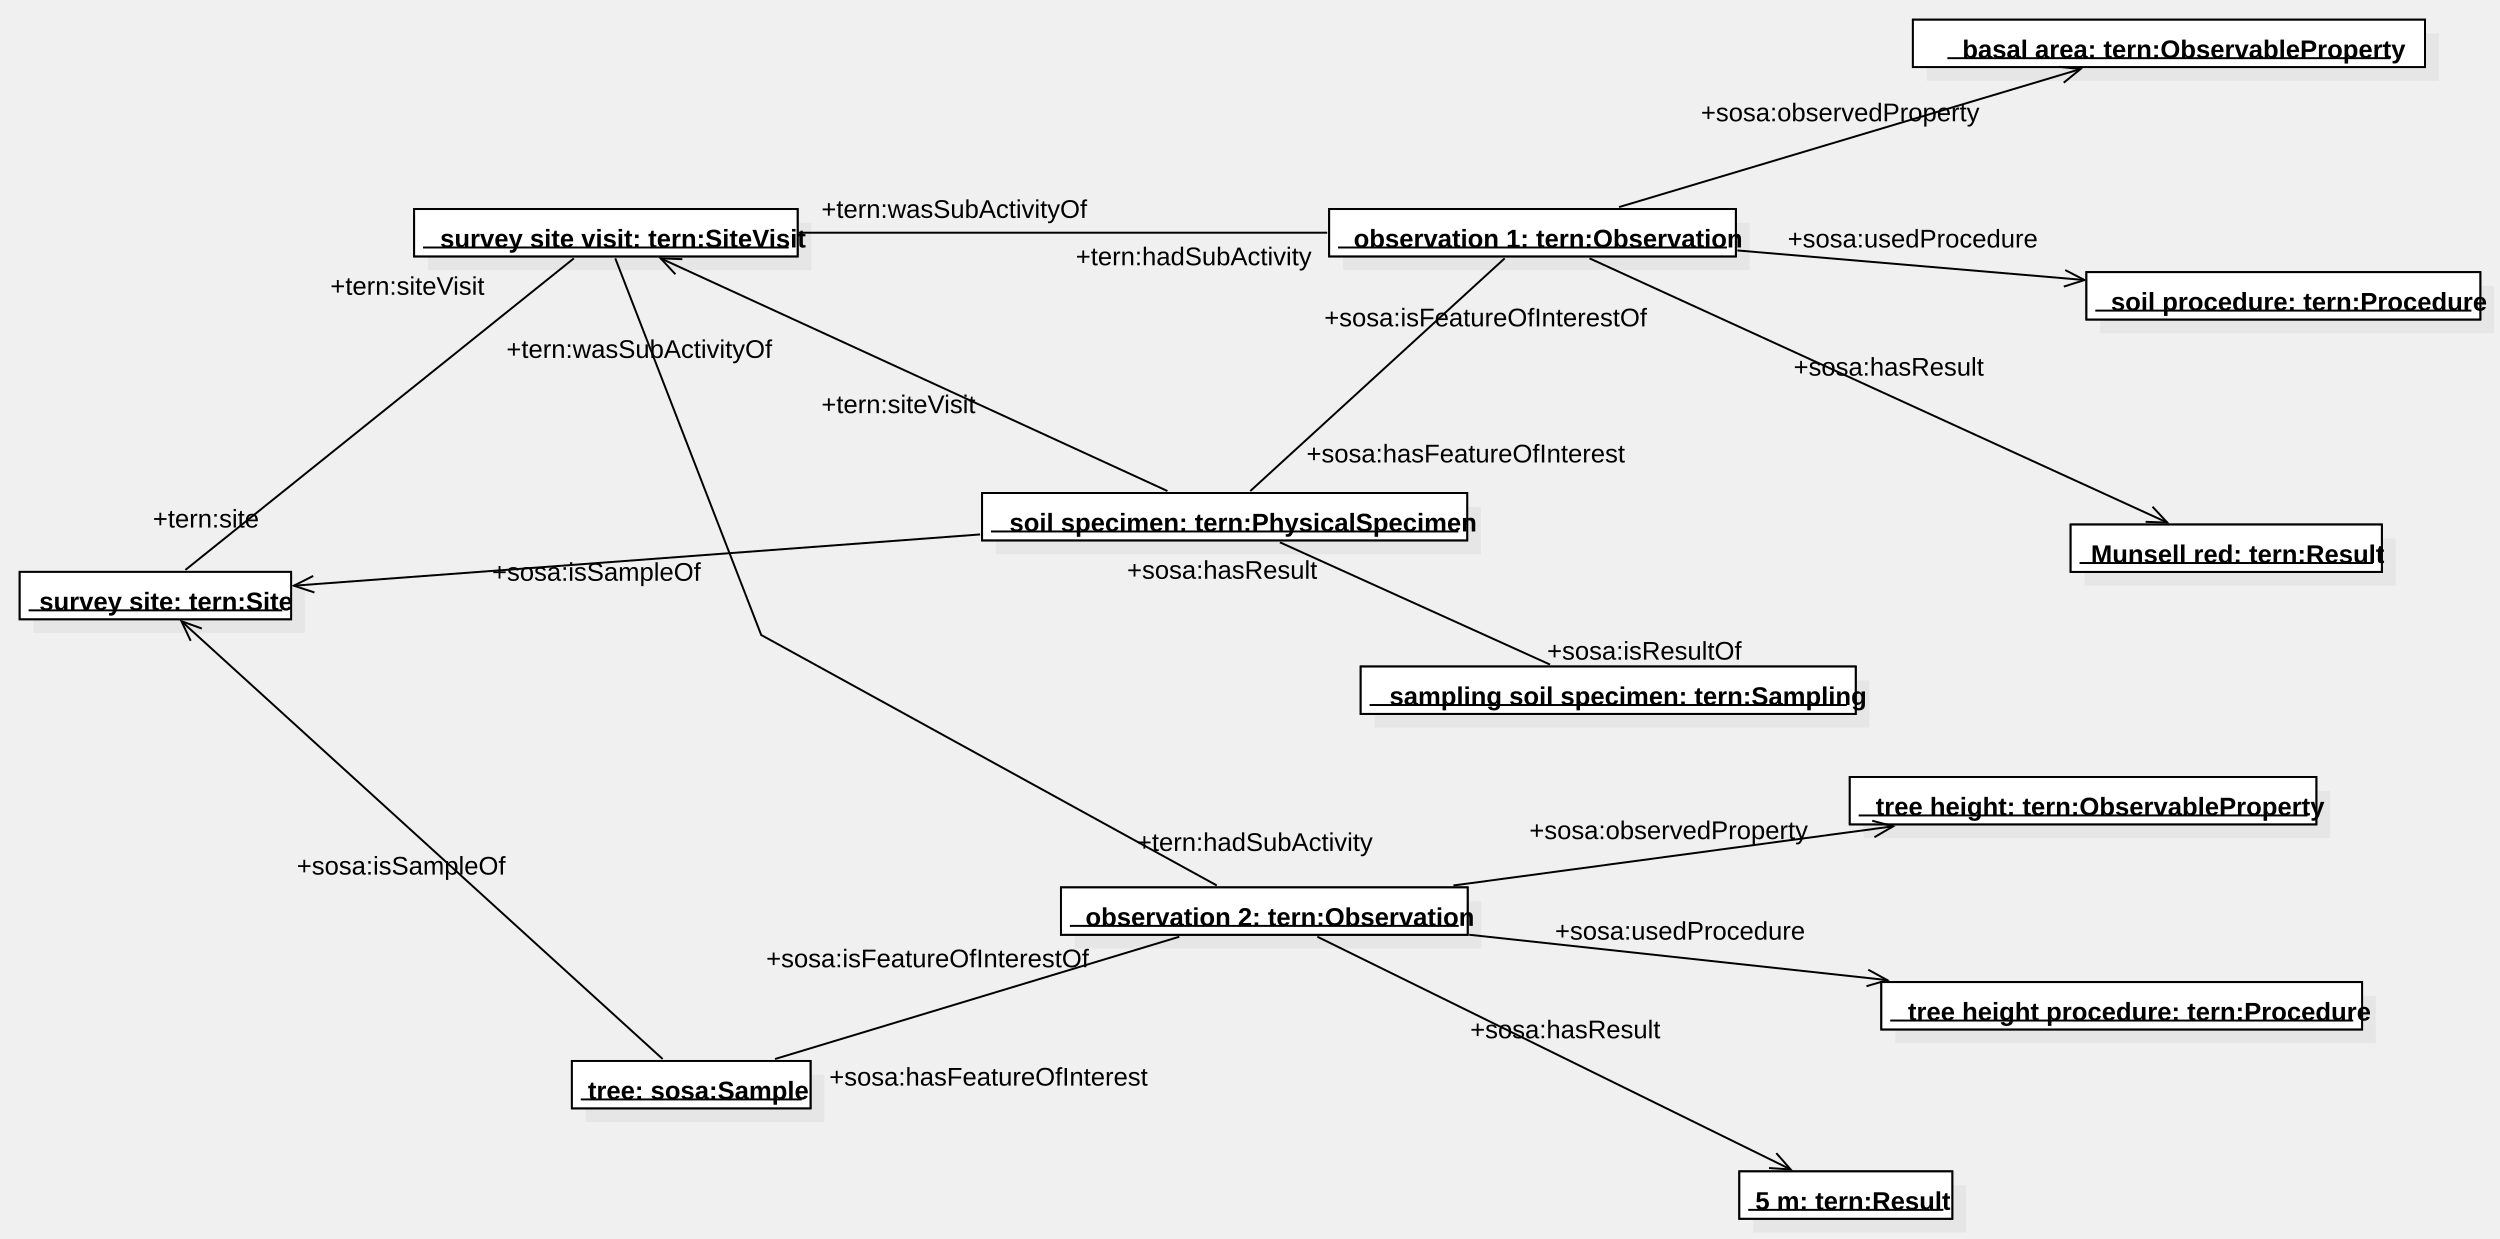
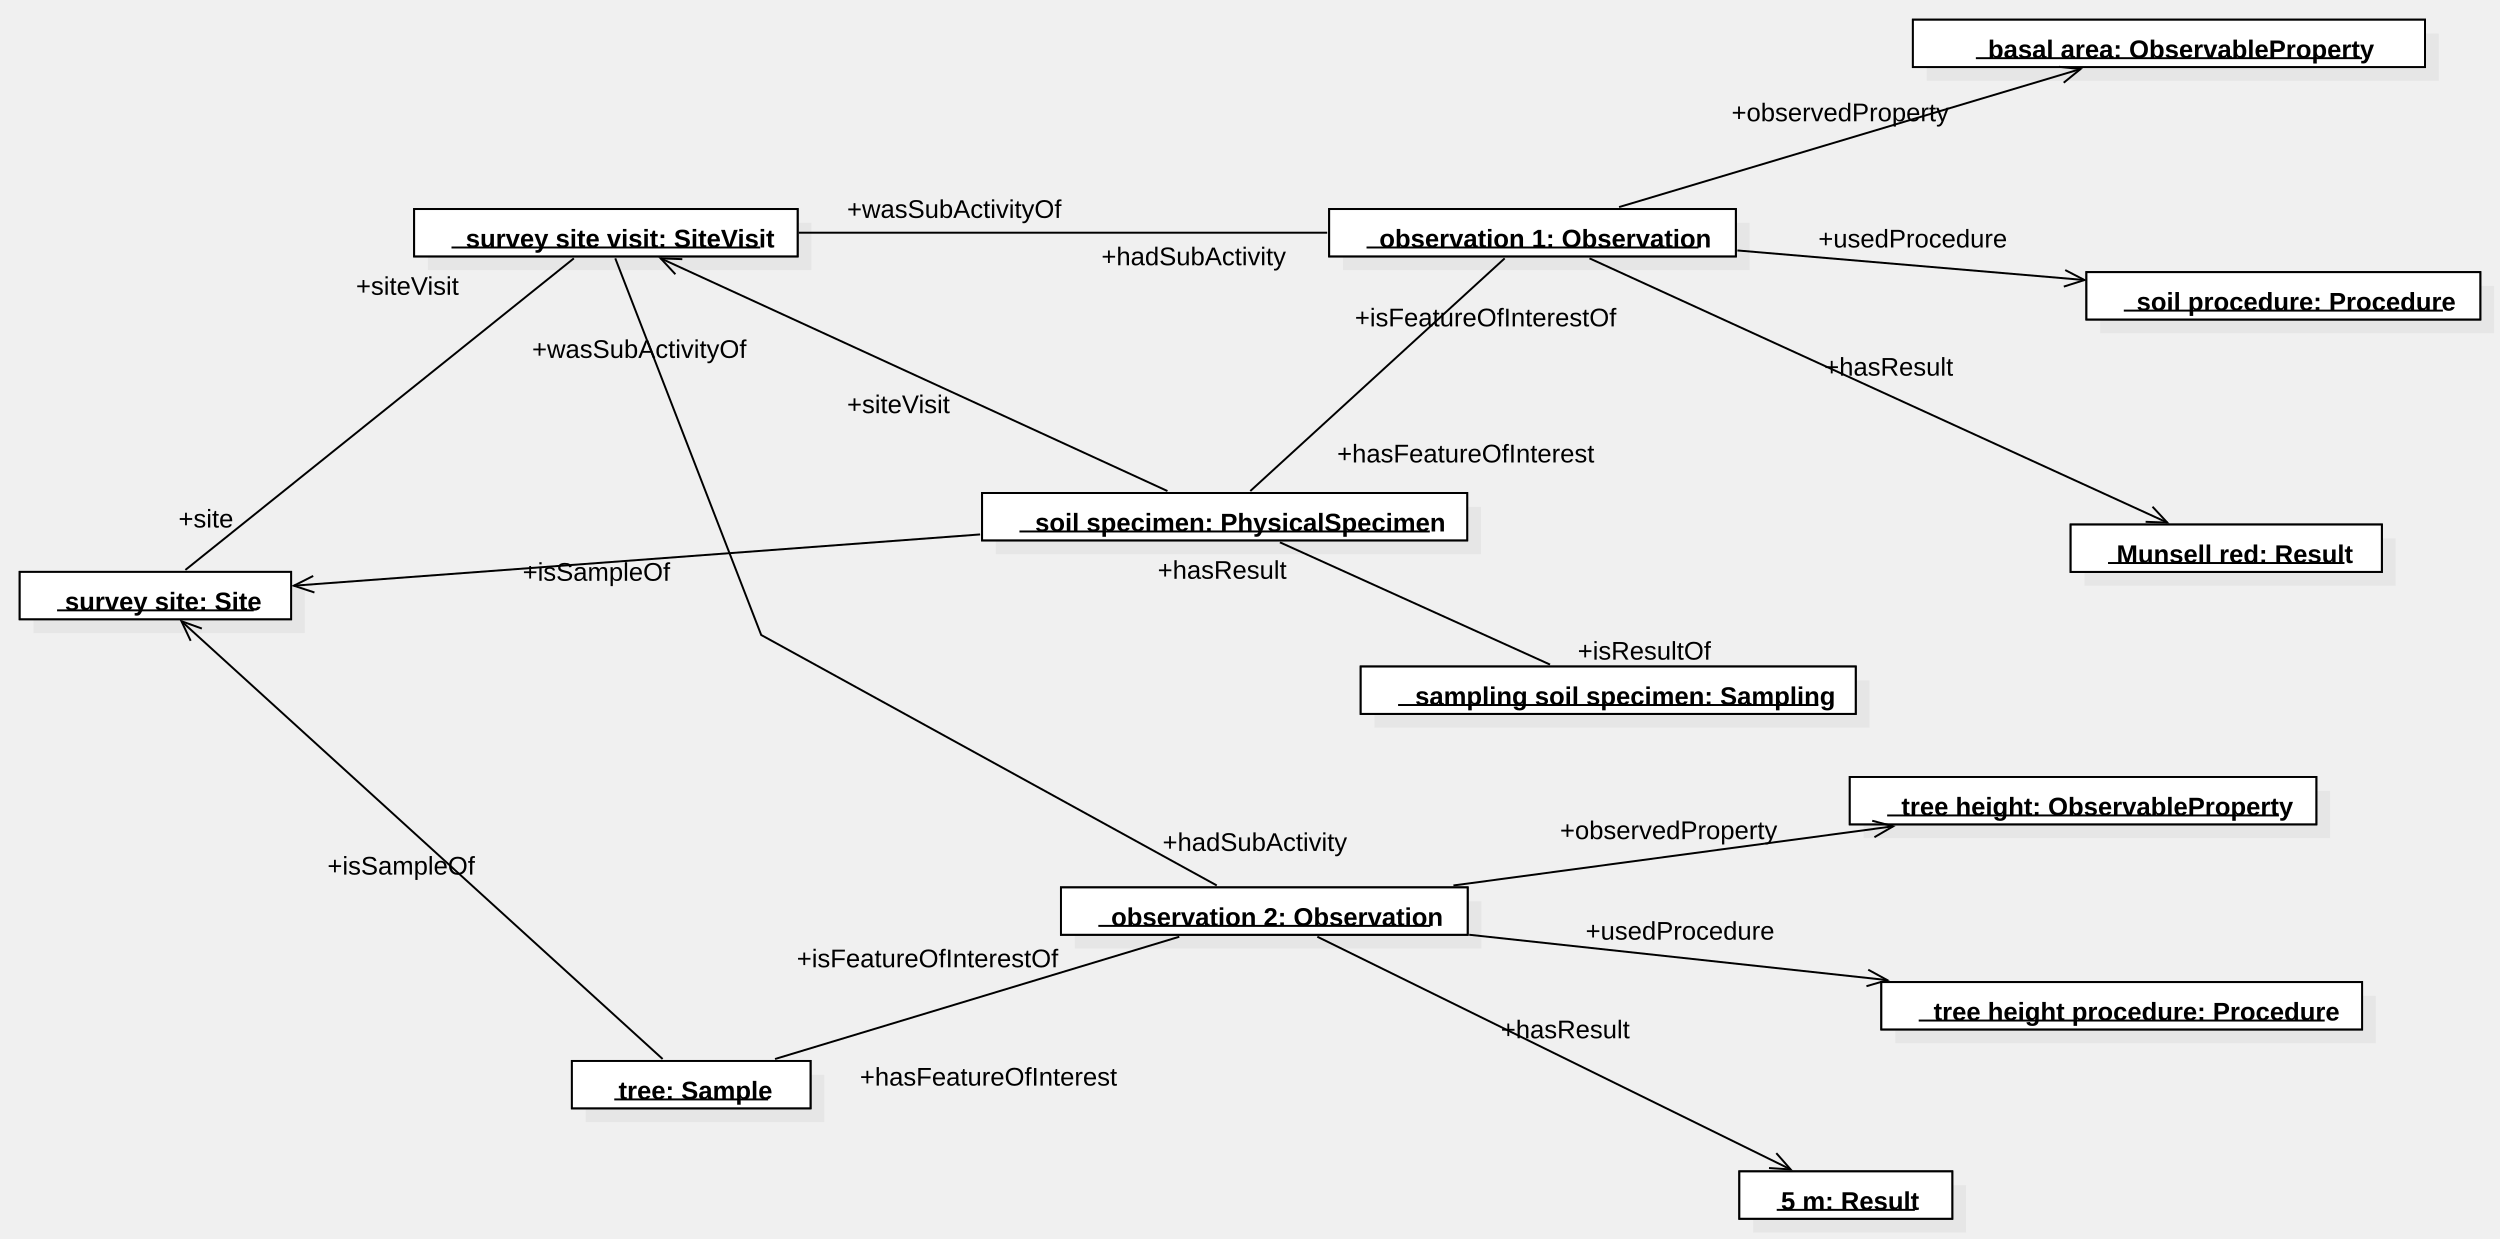
<svg xmlns="http://www.w3.org/2000/svg" height="628" version="1.1" width="1267.709">
  <defs />
  <g>
    <g transform="translate(-174,-70) scale(1,1)">
      <rect fill="#C0C0C0" height="24" opacity="0.2" stroke="none" width="137.604" x="191" y="367" />
    </g>
    <g transform="translate(-174,-70) scale(1,1)">
      <rect fill="#ffffff" height="24" stroke="none" width="137.604" x="184" y="360" />
    </g>
    <g transform="translate(-174,-70) scale(1,1)">
      <path d="M 184 360 L 321.604 360 L 321.604 384 L 184 384 L 184 360 Z Z" fill="none" stroke="#000000" stroke-miterlimit="10" />
    </g>
    <g transform="translate(-174,-70) scale(1,1)">
      <rect fill="#ffffff" height="24" stroke="none" width="137.604" x="184" y="360" />
    </g>
    <g transform="translate(-174,-70) scale(1,1)">
      <path d="M 184 360 L 321.604 360 L 321.604 384 L 184 384 L 184 360 Z Z" fill="none" stroke="#000000" stroke-miterlimit="10" />
    </g>
    <g transform="translate(-174,-70) scale(1,1)">
      <g>
        <path fill="none" stroke="none" />
-         <text fill="#000000" font-family="Arial" font-size="13px" font-style="normal" font-weight="bold" stroke="none" text-decoration="none" x="193.918" y="379.5">survey site: tern:Site</text>
-         <path d="M 317.104 379.5 L 188.5 379.5" fill="none" stroke="#000000" stroke-miterlimit="10" />
+         <text fill="#000000" font-family="Arial" font-size="13px" font-style="normal" font-weight="bold" stroke="none" text-decoration="none" x="206.924" y="379.5">survey site: Site</text>
+         <path d="M 302.659 379.5 L 202.944 379.5" fill="none" stroke="#000000" stroke-miterlimit="10" />
      </g>
    </g>
    <g transform="translate(-174,-70) scale(1,1)">
      <rect fill="#C0C0C0" height="24" opacity="0.2" stroke="none" width="245.977" x="679" y="327" />
    </g>
    <g transform="translate(-174,-70) scale(1,1)">
      <rect fill="#ffffff" height="24" stroke="none" width="245.977" x="672" y="320" />
    </g>
    <g transform="translate(-174,-70) scale(1,1)">
      <path d="M 672 320 L 917.977 320 L 917.977 344 L 672 344 L 672 320 Z Z" fill="none" stroke="#000000" stroke-miterlimit="10" />
    </g>
    <g transform="translate(-174,-70) scale(1,1)">
      <rect fill="#ffffff" height="24" stroke="none" width="245.977" x="672" y="320" />
    </g>
    <g transform="translate(-174,-70) scale(1,1)">
      <path d="M 672 320 L 917.977 320 L 917.977 344 L 672 344 L 672 320 Z Z" fill="none" stroke="#000000" stroke-miterlimit="10" />
    </g>
    <g transform="translate(-174,-70) scale(1,1)">
      <g>
        <path fill="none" stroke="none" />
-         <text fill="#000000" font-family="Arial" font-size="13px" font-style="normal" font-weight="bold" stroke="none" text-decoration="none" x="685.885" y="339.5">soil specimen: tern:PhysicalSpecimen</text>
-         <path d="M 913.477 339.5 L 676.5 339.5" fill="none" stroke="#000000" stroke-miterlimit="10" />
+         <text fill="#000000" font-family="Arial" font-size="13px" font-style="normal" font-weight="bold" stroke="none" text-decoration="none" x="698.891" y="339.5">soil specimen: PhysicalSpecimen</text>
+         <path d="M 899.033 339.5 L 690.944 339.5" fill="none" stroke="#000000" stroke-miterlimit="10" />
      </g>
    </g>
    <g transform="translate(-174,-70) scale(1,1)">
      <rect fill="#C0C0C0" height="24" opacity="0.2" stroke="none" width="120.992" x="471" y="615" />
    </g>
    <g transform="translate(-174,-70) scale(1,1)">
      <rect fill="#ffffff" height="24" stroke="none" width="120.992" x="464" y="608" />
    </g>
    <g transform="translate(-174,-70) scale(1,1)">
      <path d="M 464 608 L 584.992 608 L 584.992 632 L 464 632 L 464 608 Z Z" fill="none" stroke="#000000" stroke-miterlimit="10" />
    </g>
    <g transform="translate(-174,-70) scale(1,1)">
      <rect fill="#ffffff" height="24" stroke="none" width="120.992" x="464" y="608" />
    </g>
    <g transform="translate(-174,-70) scale(1,1)">
      <path d="M 464 608 L 584.992 608 L 584.992 632 L 464 632 L 464 608 Z Z" fill="none" stroke="#000000" stroke-miterlimit="10" />
    </g>
    <g transform="translate(-174,-70) scale(1,1)">
      <g>
        <path fill="none" stroke="none" />
-         <text fill="#000000" font-family="Arial" font-size="13px" font-style="normal" font-weight="bold" stroke="none" text-decoration="none" x="472.109" y="627.5">tree: sosa:Sample</text>
-         <path d="M 580.492 627.5 L 468.5 627.5" fill="none" stroke="#000000" stroke-miterlimit="10" />
+         <text fill="#000000" font-family="Arial" font-size="13px" font-style="normal" font-weight="bold" stroke="none" text-decoration="none" x="487.645" y="627.5">tree: Sample</text>
+         <path d="M 563.512 627.5 L 485.48 627.5" fill="none" stroke="#000000" stroke-miterlimit="10" />
      </g>
    </g>
    <g transform="translate(-174,-70) scale(1,1)">
      <rect fill="#C0C0C0" height="24" opacity="0.2" stroke="none" width="194.447" x="391" y="183" />
    </g>
    <g transform="translate(-174,-70) scale(1,1)">
      <rect fill="#ffffff" height="24" stroke="none" width="194.447" x="384" y="176" />
    </g>
    <g transform="translate(-174,-70) scale(1,1)">
      <path d="M 384 176 L 578.447 176 L 578.447 200 L 384 200 L 384 176 Z Z" fill="none" stroke="#000000" stroke-miterlimit="10" />
    </g>
    <g transform="translate(-174,-70) scale(1,1)">
      <rect fill="#ffffff" height="24" stroke="none" width="194.447" x="384" y="176" />
    </g>
    <g transform="translate(-174,-70) scale(1,1)">
      <path d="M 384 176 L 578.447 176 L 578.447 200 L 384 200 L 384 176 Z Z" fill="none" stroke="#000000" stroke-miterlimit="10" />
    </g>
    <g transform="translate(-174,-70) scale(1,1)">
      <g>
        <path fill="none" stroke="none" />
-         <text fill="#000000" font-family="Arial" font-size="13px" font-style="normal" font-weight="bold" stroke="none" text-decoration="none" x="397.177" y="195.5">survey site visit: tern:SiteVisit</text>
-         <path d="M 573.947 195.5 L 388.5 195.5" fill="none" stroke="#000000" stroke-miterlimit="10" />
+         <text fill="#000000" font-family="Arial" font-size="13px" font-style="normal" font-weight="bold" stroke="none" text-decoration="none" x="410.184" y="195.5">survey site visit: SiteVisit</text>
+         <path d="M 559.503 195.5 L 402.944 195.5" fill="none" stroke="#000000" stroke-miterlimit="10" />
      </g>
    </g>
    <g transform="translate(-174,-70) scale(1,1)">
      <path d="M 268 359 L 465 201" fill="none" stroke="#000000" stroke-miterlimit="10" />
    </g>
    <g transform="translate(-174,-70) scale(1,1)">
      <g>
        <path fill="none" stroke="none" />
-         <text fill="#000000" font-family="Arial" font-size="13px" font-style="normal" font-weight="normal" stroke="none" text-decoration="none" x="251.5" y="337.5">+tern:site</text>
-       </g>
-     </g>
-     <g transform="translate(-174,-70) scale(1,1)">
-       <g>
-         <path fill="none" stroke="none" />
-         <text fill="#000000" font-family="Arial" font-size="13px" font-style="normal" font-weight="normal" stroke="none" text-decoration="none" x="341.5" y="219.5">+tern:siteVisit</text>
+         <text fill="#000000" font-family="Arial" font-size="13px" font-style="normal" font-weight="normal" stroke="none" text-decoration="none" x="264.506" y="337.5">+site</text>
+       </g>
+     </g>
+     <g transform="translate(-174,-70) scale(1,1)">
+       <g>
+         <path fill="none" stroke="none" />
+         <text fill="#000000" font-family="Arial" font-size="13px" font-style="normal" font-weight="normal" stroke="none" text-decoration="none" x="354.506" y="219.5">+siteVisit</text>
      </g>
    </g>
    <g transform="translate(-174,-70) scale(1,1)">
      <rect fill="#C0C0C0" height="24" opacity="0.2" stroke="none" width="206.209" x="855" y="183" />
    </g>
    <g transform="translate(-174,-70) scale(1,1)">
      <rect fill="#ffffff" height="24" stroke="none" width="206.209" x="848" y="176" />
    </g>
    <g transform="translate(-174,-70) scale(1,1)">
      <path d="M 848 176 L 1054.209 176 L 1054.209 200 L 848 200 L 848 176 Z Z" fill="none" stroke="#000000" stroke-miterlimit="10" />
    </g>
    <g transform="translate(-174,-70) scale(1,1)">
      <rect fill="#ffffff" height="24" stroke="none" width="206.209" x="848" y="176" />
    </g>
    <g transform="translate(-174,-70) scale(1,1)">
      <path d="M 848 176 L 1054.209 176 L 1054.209 200 L 848 200 L 848 176 Z Z" fill="none" stroke="#000000" stroke-miterlimit="10" />
    </g>
    <g transform="translate(-174,-70) scale(1,1)">
      <g>
        <path fill="none" stroke="none" />
-         <text fill="#000000" font-family="Arial" font-size="13px" font-style="normal" font-weight="bold" stroke="none" text-decoration="none" x="860.416" y="195.5">observation 1: tern:Observation</text>
-         <path d="M 1049.709 195.5 L 852.5 195.5" fill="none" stroke="#000000" stroke-miterlimit="10" />
+         <text fill="#000000" font-family="Arial" font-size="13px" font-style="normal" font-weight="bold" stroke="none" text-decoration="none" x="873.422" y="195.5">observation 1: Observation</text>
+         <path d="M 1035.265 195.5 L 866.944 195.5" fill="none" stroke="#000000" stroke-miterlimit="10" />
      </g>
    </g>
    <g transform="translate(-174,-70) scale(1,1)">
      <path d="M 937 201 L 808 319" fill="none" stroke="#000000" stroke-miterlimit="10" />
    </g>
    <g transform="translate(-174,-70) scale(1,1)">
      <g>
        <path fill="none" stroke="none" />
-         <text fill="#000000" font-family="Arial" font-size="13px" font-style="normal" font-weight="normal" stroke="none" text-decoration="none" x="845.5" y="235.5">+sosa:isFeatureOfInterestOf</text>
-       </g>
-     </g>
-     <g transform="translate(-174,-70) scale(1,1)">
-       <g>
-         <path fill="none" stroke="none" />
-         <text fill="#000000" font-family="Arial" font-size="13px" font-style="normal" font-weight="normal" stroke="none" text-decoration="none" x="836.5" y="304.5">+sosa:hasFeatureOfInterest</text>
+         <text fill="#000000" font-family="Arial" font-size="13px" font-style="normal" font-weight="normal" stroke="none" text-decoration="none" x="861.036" y="235.5">+isFeatureOfInterestOf</text>
+       </g>
+     </g>
+     <g transform="translate(-174,-70) scale(1,1)">
+       <g>
+         <path fill="none" stroke="none" />
+         <text fill="#000000" font-family="Arial" font-size="13px" font-style="normal" font-weight="normal" stroke="none" text-decoration="none" x="852.036" y="304.5">+hasFeatureOfInterest</text>
      </g>
    </g>
    <g transform="translate(-174,-70) scale(1,1)">
      <rect fill="#C0C0C0" height="24" opacity="0.2" stroke="none" width="259.675" x="1151" y="87" />
    </g>
    <g transform="translate(-174,-70) scale(1,1)">
      <rect fill="#ffffff" height="24" stroke="none" width="259.675" x="1144" y="80" />
    </g>
    <g transform="translate(-174,-70) scale(1,1)">
      <path d="M 1144 80 L 1403.675 80 L 1403.675 104 L 1144 104 L 1144 80 Z Z" fill="none" stroke="#000000" stroke-miterlimit="10" />
    </g>
    <g transform="translate(-174,-70) scale(1,1)">
      <rect fill="#ffffff" height="24" stroke="none" width="259.675" x="1144" y="80" />
    </g>
    <g transform="translate(-174,-70) scale(1,1)">
      <path d="M 1144 80 L 1403.675 80 L 1403.675 104 L 1144 104 L 1144 80 Z Z" fill="none" stroke="#000000" stroke-miterlimit="10" />
    </g>
    <g transform="translate(-174,-70) scale(1,1)">
      <g>
        <path fill="none" stroke="none" />
-         <text fill="#000000" font-family="Arial" font-size="13px" font-style="normal" font-weight="bold" stroke="none" text-decoration="none" x="1169.06" y="99.5">basal area: tern:ObservableProperty</text>
-         <path d="M 1386.191 99.5 L 1161.484 99.5" fill="none" stroke="#000000" stroke-miterlimit="10" />
+         <text fill="#000000" font-family="Arial" font-size="13px" font-style="normal" font-weight="bold" stroke="none" text-decoration="none" x="1182.066" y="99.5">basal area: ObservableProperty</text>
+         <path d="M 1371.747 99.5 L 1175.928 99.5" fill="none" stroke="#000000" stroke-miterlimit="10" />
      </g>
    </g>
    <g transform="translate(-174,-70) scale(1,1)">
      <path d="M 995 175 L 1229 105" fill="none" stroke="#000000" stroke-miterlimit="10" />
    </g>
    <g transform="translate(-174,-70) scale(1,1)">
      <path d="M 1220.47 111.946 L 1229 105 L 1218.057 103.88" fill="none" stroke="#000000" stroke-miterlimit="10" />
    </g>
    <g transform="translate(-174,-70) scale(1,1)">
      <g>
        <path fill="none" stroke="none" />
-         <text fill="#000000" font-family="Arial" font-size="13px" font-style="normal" font-weight="normal" stroke="none" text-decoration="none" x="1036.5" y="131.5">+sosa:observedProperty</text>
+         <text fill="#000000" font-family="Arial" font-size="13px" font-style="normal" font-weight="normal" stroke="none" text-decoration="none" x="1052.036" y="131.5">+observedProperty</text>
      </g>
    </g>
    <g transform="translate(-174,-70) scale(1,1)">
      <rect fill="#C0C0C0" height="24" opacity="0.2" stroke="none" width="199.709" x="1239" y="215" />
    </g>
    <g transform="translate(-174,-70) scale(1,1)">
      <rect fill="#ffffff" height="24" stroke="none" width="199.709" x="1232" y="208" />
    </g>
    <g transform="translate(-174,-70) scale(1,1)">
      <path d="M 1232 208 L 1431.709 208 L 1431.709 232 L 1232 232 L 1232 208 Z Z" fill="none" stroke="#000000" stroke-miterlimit="10" />
    </g>
    <g transform="translate(-174,-70) scale(1,1)">
      <rect fill="#ffffff" height="24" stroke="none" width="199.709" x="1232" y="208" />
    </g>
    <g transform="translate(-174,-70) scale(1,1)">
      <path d="M 1232 208 L 1431.709 208 L 1431.709 232 L 1232 232 L 1232 208 Z Z" fill="none" stroke="#000000" stroke-miterlimit="10" />
    </g>
    <g transform="translate(-174,-70) scale(1,1)">
      <g>
        <path fill="none" stroke="none" />
-         <text fill="#000000" font-family="Arial" font-size="13px" font-style="normal" font-weight="bold" stroke="none" text-decoration="none" x="1244.419" y="227.5">soil procedure: tern:Procedure</text>
-         <path d="M 1427.209 227.5 L 1236.5 227.5" fill="none" stroke="#000000" stroke-miterlimit="10" />
+         <text fill="#000000" font-family="Arial" font-size="13px" font-style="normal" font-weight="bold" stroke="none" text-decoration="none" x="1257.425" y="227.5">soil procedure: Procedure</text>
+         <path d="M 1412.765 227.5 L 1250.944 227.5" fill="none" stroke="#000000" stroke-miterlimit="10" />
      </g>
    </g>
    <g transform="translate(-174,-70) scale(1,1)">
      <path d="M 1055 197 L 1231 212" fill="none" stroke="#000000" stroke-miterlimit="10" />
    </g>
    <g transform="translate(-174,-70) scale(1,1)">
      <path d="M 1220.517 215.331 L 1231 212 L 1221.232 206.943" fill="none" stroke="#000000" stroke-miterlimit="10" />
    </g>
    <g transform="translate(-174,-70) scale(1,1)">
      <g>
        <path fill="none" stroke="none" />
-         <text fill="#000000" font-family="Arial" font-size="13px" font-style="normal" font-weight="normal" stroke="none" text-decoration="none" x="1080.5" y="195.5">+sosa:usedProcedure</text>
+         <text fill="#000000" font-family="Arial" font-size="13px" font-style="normal" font-weight="normal" stroke="none" text-decoration="none" x="1096.036" y="195.5">+usedProcedure</text>
      </g>
    </g>
    <g transform="translate(-174,-70) scale(1,1)">
      <rect fill="#C0C0C0" height="24" opacity="0.2" stroke="none" width="157.795" x="1231" y="343" />
    </g>
    <g transform="translate(-174,-70) scale(1,1)">
      <rect fill="#ffffff" height="24" stroke="none" width="157.795" x="1224" y="336" />
    </g>
    <g transform="translate(-174,-70) scale(1,1)">
      <path d="M 1224 336 L 1381.795 336 L 1381.795 360 L 1224 360 L 1224 336 Z Z" fill="none" stroke="#000000" stroke-miterlimit="10" />
    </g>
    <g transform="translate(-174,-70) scale(1,1)">
      <rect fill="#ffffff" height="24" stroke="none" width="157.795" x="1224" y="336" />
    </g>
    <g transform="translate(-174,-70) scale(1,1)">
      <path d="M 1224 336 L 1381.795 336 L 1381.795 360 L 1224 360 L 1224 336 Z Z" fill="none" stroke="#000000" stroke-miterlimit="10" />
    </g>
    <g transform="translate(-174,-70) scale(1,1)">
      <g>
        <path fill="none" stroke="none" />
-         <text fill="#000000" font-family="Arial" font-size="13px" font-style="normal" font-weight="bold" stroke="none" text-decoration="none" x="1234.257" y="355.5">Munsell red: tern:Result</text>
-         <path d="M 1377.295 355.5 L 1228.5 355.5" fill="none" stroke="#000000" stroke-miterlimit="10" />
+         <text fill="#000000" font-family="Arial" font-size="13px" font-style="normal" font-weight="bold" stroke="none" text-decoration="none" x="1247.264" y="355.5">Munsell red: Result</text>
+         <path d="M 1362.851 355.5 L 1242.944 355.5" fill="none" stroke="#000000" stroke-miterlimit="10" />
      </g>
    </g>
    <g transform="translate(-174,-70) scale(1,1)">
      <path d="M 980 201 L 1273 335" fill="none" stroke="#000000" stroke-miterlimit="10" />
    </g>
    <g transform="translate(-174,-70) scale(1,1)">
      <path d="M 1262.007 334.601 L 1273 335 L 1265.509 326.945" fill="none" stroke="#000000" stroke-miterlimit="10" />
    </g>
    <g transform="translate(-174,-70) scale(1,1)">
      <g>
        <path fill="none" stroke="none" />
-         <text fill="#000000" font-family="Arial" font-size="13px" font-style="normal" font-weight="normal" stroke="none" text-decoration="none" x="1083.5" y="260.5">+sosa:hasResult</text>
+         <text fill="#000000" font-family="Arial" font-size="13px" font-style="normal" font-weight="normal" stroke="none" text-decoration="none" x="1099.036" y="260.5">+hasResult</text>
      </g>
    </g>
    <g transform="translate(-174,-70) scale(1,1)">
      <path d="M 510 607 L 266 385" fill="none" stroke="#000000" stroke-miterlimit="10" />
    </g>
    <g transform="translate(-174,-70) scale(1,1)">
      <path d="M 276.35 388.726 L 266 385 L 270.684 394.953" fill="none" stroke="#000000" stroke-miterlimit="10" />
    </g>
    <g transform="translate(-174,-70) scale(1,1)">
      <g>
        <path fill="none" stroke="none" />
-         <text fill="#000000" font-family="Arial" font-size="13px" font-style="normal" font-weight="normal" stroke="none" text-decoration="none" x="324.5" y="513.5">+sosa:isSampleOf</text>
+         <text fill="#000000" font-family="Arial" font-size="13px" font-style="normal" font-weight="normal" stroke="none" text-decoration="none" x="340.036" y="513.5">+isSampleOf</text>
      </g>
    </g>
    <g transform="translate(-174,-70) scale(1,1)">
      <rect fill="#C0C0C0" height="24" opacity="0.2" stroke="none" width="206.209" x="719" y="527" />
    </g>
    <g transform="translate(-174,-70) scale(1,1)">
      <rect fill="#ffffff" height="24" stroke="none" width="206.209" x="712" y="520" />
    </g>
    <g transform="translate(-174,-70) scale(1,1)">
      <path d="M 712 520 L 918.209 520 L 918.209 544 L 712 544 L 712 520 Z Z" fill="none" stroke="#000000" stroke-miterlimit="10" />
    </g>
    <g transform="translate(-174,-70) scale(1,1)">
      <rect fill="#ffffff" height="24" stroke="none" width="206.209" x="712" y="520" />
    </g>
    <g transform="translate(-174,-70) scale(1,1)">
      <path d="M 712 520 L 918.209 520 L 918.209 544 L 712 544 L 712 520 Z Z" fill="none" stroke="#000000" stroke-miterlimit="10" />
    </g>
    <g transform="translate(-174,-70) scale(1,1)">
      <g>
        <path fill="none" stroke="none" />
-         <text fill="#000000" font-family="Arial" font-size="13px" font-style="normal" font-weight="bold" stroke="none" text-decoration="none" x="724.416" y="539.5">observation 2: tern:Observation</text>
-         <path d="M 913.709 539.5 L 716.5 539.5" fill="none" stroke="#000000" stroke-miterlimit="10" />
+         <text fill="#000000" font-family="Arial" font-size="13px" font-style="normal" font-weight="bold" stroke="none" text-decoration="none" x="737.422" y="539.5">observation 2: Observation</text>
+         <path d="M 899.265 539.5 L 730.944 539.5" fill="none" stroke="#000000" stroke-miterlimit="10" />
      </g>
    </g>
    <g transform="translate(-174,-70) scale(1,1)">
      <path d="M 766 319 L 509 201" fill="none" stroke="#000000" stroke-miterlimit="10" />
    </g>
    <g transform="translate(-174,-70) scale(1,1)">
      <path d="M 519.992 201.415 L 509 201 L 516.479 209.066" fill="none" stroke="#000000" stroke-miterlimit="10" />
    </g>
    <g transform="translate(-174,-70) scale(1,1)">
      <g>
        <path fill="none" stroke="none" />
-         <text fill="#000000" font-family="Arial" font-size="13px" font-style="normal" font-weight="normal" stroke="none" text-decoration="none" x="590.5" y="279.5">+tern:siteVisit</text>
+         <text fill="#000000" font-family="Arial" font-size="13px" font-style="normal" font-weight="normal" stroke="none" text-decoration="none" x="603.506" y="279.5">+siteVisit</text>
      </g>
    </g>
    <g transform="translate(-174,-70) scale(1,1)">
      <path d="M 579 188 L 847 188" fill="none" stroke="#000000" stroke-miterlimit="10" />
    </g>
    <g transform="translate(-174,-70) scale(1,1)">
      <g>
        <path fill="none" stroke="none" />
-         <text fill="#000000" font-family="Arial" font-size="13px" font-style="normal" font-weight="normal" stroke="none" text-decoration="none" x="590.5" y="180.5">+tern:wasSubActivityOf</text>
-       </g>
-     </g>
-     <g transform="translate(-174,-70) scale(1,1)">
-       <g>
-         <path fill="none" stroke="none" />
-         <text fill="#000000" font-family="Arial" font-size="13px" font-style="normal" font-weight="normal" stroke="none" text-decoration="none" x="719.5" y="204.5">+tern:hadSubActivity</text>
+         <text fill="#000000" font-family="Arial" font-size="13px" font-style="normal" font-weight="normal" stroke="none" text-decoration="none" x="603.506" y="180.5">+wasSubActivityOf</text>
+       </g>
+     </g>
+     <g transform="translate(-174,-70) scale(1,1)">
+       <g>
+         <path fill="none" stroke="none" />
+         <text fill="#000000" font-family="Arial" font-size="13px" font-style="normal" font-weight="normal" stroke="none" text-decoration="none" x="732.506" y="204.5">+hadSubActivity</text>
      </g>
    </g>
    <g transform="translate(-174,-70) scale(1,1)">
      <path d="M 486 201 L 560 392 L 791 519" fill="none" stroke="#000000" stroke-miterlimit="10" />
    </g>
    <g transform="translate(-174,-70) scale(1,1)">
      <g>
        <path fill="none" stroke="none" />
-         <text fill="#000000" font-family="Arial" font-size="13px" font-style="normal" font-weight="normal" stroke="none" text-decoration="none" x="430.778" y="251.5">+tern:wasSubActivityOf</text>
-       </g>
-     </g>
-     <g transform="translate(-174,-70) scale(1,1)">
-       <g>
-         <path fill="none" stroke="none" />
-         <text fill="#000000" font-family="Arial" font-size="13px" font-style="normal" font-weight="normal" stroke="none" text-decoration="none" x="750.5" y="501.5">+tern:hadSubActivity</text>
+         <text fill="#000000" font-family="Arial" font-size="13px" font-style="normal" font-weight="normal" stroke="none" text-decoration="none" x="443.785" y="251.5">+wasSubActivityOf</text>
+       </g>
+     </g>
+     <g transform="translate(-174,-70) scale(1,1)">
+       <g>
+         <path fill="none" stroke="none" />
+         <text fill="#000000" font-family="Arial" font-size="13px" font-style="normal" font-weight="normal" stroke="none" text-decoration="none" x="763.506" y="501.5">+hadSubActivity</text>
      </g>
    </g>
    <g transform="translate(-174,-70) scale(1,1)">
      <path d="M 772 545 L 567 607" fill="none" stroke="#000000" stroke-miterlimit="10" />
    </g>
    <g transform="translate(-174,-70) scale(1,1)">
      <g>
        <path fill="none" stroke="none" />
-         <text fill="#000000" font-family="Arial" font-size="13px" font-style="normal" font-weight="normal" stroke="none" text-decoration="none" x="562.5" y="560.5">+sosa:isFeatureOfInterestOf</text>
-       </g>
-     </g>
-     <g transform="translate(-174,-70) scale(1,1)">
-       <g>
-         <path fill="none" stroke="none" />
-         <text fill="#000000" font-family="Arial" font-size="13px" font-style="normal" font-weight="normal" stroke="none" text-decoration="none" x="594.5" y="620.5">+sosa:hasFeatureOfInterest</text>
+         <text fill="#000000" font-family="Arial" font-size="13px" font-style="normal" font-weight="normal" stroke="none" text-decoration="none" x="578.036" y="560.5">+isFeatureOfInterestOf</text>
+       </g>
+     </g>
+     <g transform="translate(-174,-70) scale(1,1)">
+       <g>
+         <path fill="none" stroke="none" />
+         <text fill="#000000" font-family="Arial" font-size="13px" font-style="normal" font-weight="normal" stroke="none" text-decoration="none" x="610.036" y="620.5">+hasFeatureOfInterest</text>
      </g>
    </g>
    <g transform="translate(-174,-70) scale(1,1)">
      <rect fill="#C0C0C0" height="24" opacity="0.2" stroke="none" width="236.557" x="1119" y="471" />
    </g>
    <g transform="translate(-174,-70) scale(1,1)">
      <rect fill="#ffffff" height="24" stroke="none" width="236.557" x="1112" y="464" />
    </g>
    <g transform="translate(-174,-70) scale(1,1)">
      <path d="M 1112 464 L 1348.557 464 L 1348.557 488 L 1112 488 L 1112 464 Z Z" fill="none" stroke="#000000" stroke-miterlimit="10" />
    </g>
    <g transform="translate(-174,-70) scale(1,1)">
      <rect fill="#ffffff" height="24" stroke="none" width="236.557" x="1112" y="464" />
    </g>
    <g transform="translate(-174,-70) scale(1,1)">
      <path d="M 1112 464 L 1348.557 464 L 1348.557 488 L 1112 488 L 1112 464 Z Z" fill="none" stroke="#000000" stroke-miterlimit="10" />
    </g>
    <g transform="translate(-174,-70) scale(1,1)">
      <g>
        <path fill="none" stroke="none" />
-         <text fill="#000000" font-family="Arial" font-size="13px" font-style="normal" font-weight="bold" stroke="none" text-decoration="none" x="1125.139" y="483.5">tree height: tern:ObservableProperty</text>
-         <path d="M 1344.057 483.5 L 1116.5 483.5" fill="none" stroke="#000000" stroke-miterlimit="10" />
+         <text fill="#000000" font-family="Arial" font-size="13px" font-style="normal" font-weight="bold" stroke="none" text-decoration="none" x="1138.146" y="483.5">tree height: ObservableProperty</text>
+         <path d="M 1329.613 483.5 L 1130.944 483.5" fill="none" stroke="#000000" stroke-miterlimit="10" />
      </g>
    </g>
    <g transform="translate(-174,-70) scale(1,1)">
      <path d="M 911 519 L 1134 489" fill="none" stroke="#000000" stroke-miterlimit="10" />
    </g>
    <g transform="translate(-174,-70) scale(1,1)">
      <path d="M 1124.489 494.527 L 1134 489 L 1123.367 486.183" fill="none" stroke="#000000" stroke-miterlimit="10" />
    </g>
    <g transform="translate(-174,-70) scale(1,1)">
      <g>
        <path fill="none" stroke="none" />
-         <text fill="#000000" font-family="Arial" font-size="13px" font-style="normal" font-weight="normal" stroke="none" text-decoration="none" x="949.5" y="495.5">+sosa:observedProperty</text>
+         <text fill="#000000" font-family="Arial" font-size="13px" font-style="normal" font-weight="normal" stroke="none" text-decoration="none" x="965.036" y="495.5">+observedProperty</text>
      </g>
    </g>
    <g transform="translate(-174,-70) scale(1,1)">
      <rect fill="#C0C0C0" height="24" opacity="0.2" stroke="none" width="243.768" x="1135" y="575" />
    </g>
    <g transform="translate(-174,-70) scale(1,1)">
      <rect fill="#ffffff" height="24" stroke="none" width="243.768" x="1128" y="568" />
    </g>
    <g transform="translate(-174,-70) scale(1,1)">
      <path d="M 1128 568 L 1371.768 568 L 1371.768 592 L 1128 592 L 1128 568 Z Z" fill="none" stroke="#000000" stroke-miterlimit="10" />
    </g>
    <g transform="translate(-174,-70) scale(1,1)">
      <rect fill="#ffffff" height="24" stroke="none" width="243.768" x="1128" y="568" />
    </g>
    <g transform="translate(-174,-70) scale(1,1)">
      <path d="M 1128 568 L 1371.768 568 L 1371.768 592 L 1128 592 L 1128 568 Z Z" fill="none" stroke="#000000" stroke-miterlimit="10" />
    </g>
    <g transform="translate(-174,-70) scale(1,1)">
      <g>
        <path fill="none" stroke="none" />
-         <text fill="#000000" font-family="Arial" font-size="13px" font-style="normal" font-weight="bold" stroke="none" text-decoration="none" x="1141.485" y="587.5">tree height procedure: tern:Procedure</text>
-         <path d="M 1367.268 587.5 L 1132.5 587.5" fill="none" stroke="#000000" stroke-miterlimit="10" />
+         <text fill="#000000" font-family="Arial" font-size="13px" font-style="normal" font-weight="bold" stroke="none" text-decoration="none" x="1154.491" y="587.5">tree height procedure: Procedure</text>
+         <path d="M 1352.824 587.5 L 1146.944 587.5" fill="none" stroke="#000000" stroke-miterlimit="10" />
      </g>
    </g>
    <g transform="translate(-174,-70) scale(1,1)">
      <path d="M 919 544 L 1131 567" fill="none" stroke="#000000" stroke-miterlimit="10" />
    </g>
    <g transform="translate(-174,-70) scale(1,1)">
      <path d="M 1120.443 570.089 L 1131 567 L 1121.351 561.719" fill="none" stroke="#000000" stroke-miterlimit="10" />
    </g>
    <g transform="translate(-174,-70) scale(1,1)">
      <g>
        <path fill="none" stroke="none" />
-         <text fill="#000000" font-family="Arial" font-size="13px" font-style="normal" font-weight="normal" stroke="none" text-decoration="none" x="962.5" y="546.5">+sosa:usedProcedure</text>
+         <text fill="#000000" font-family="Arial" font-size="13px" font-style="normal" font-weight="normal" stroke="none" text-decoration="none" x="978.036" y="546.5">+usedProcedure</text>
      </g>
    </g>
    <g transform="translate(-174,-70) scale(1,1)">
      <rect fill="#C0C0C0" height="24" opacity="0.2" stroke="none" width="107.96" x="1063" y="671" />
    </g>
    <g transform="translate(-174,-70) scale(1,1)">
      <rect fill="#ffffff" height="24" stroke="none" width="107.96" x="1056" y="664" />
    </g>
    <g transform="translate(-174,-70) scale(1,1)">
      <path d="M 1056 664 L 1163.96 664 L 1163.96 688 L 1056 688 L 1056 664 Z Z" fill="none" stroke="#000000" stroke-miterlimit="10" />
    </g>
    <g transform="translate(-174,-70) scale(1,1)">
      <rect fill="#ffffff" height="24" stroke="none" width="107.96" x="1056" y="664" />
    </g>
    <g transform="translate(-174,-70) scale(1,1)">
      <path d="M 1056 664 L 1163.96 664 L 1163.96 688 L 1056 688 L 1056 664 Z Z" fill="none" stroke="#000000" stroke-miterlimit="10" />
    </g>
    <g transform="translate(-174,-70) scale(1,1)">
      <g>
        <path fill="none" stroke="none" />
-         <text fill="#000000" font-family="Arial" font-size="13px" font-style="normal" font-weight="bold" stroke="none" text-decoration="none" x="1064.102" y="683.5">5 m: tern:Result</text>
-         <path d="M 1159.46 683.5 L 1060.5 683.5" fill="none" stroke="#000000" stroke-miterlimit="10" />
+         <text fill="#000000" font-family="Arial" font-size="13px" font-style="normal" font-weight="bold" stroke="none" text-decoration="none" x="1077.109" y="683.5">5 m: Result</text>
+         <path d="M 1145.016 683.5 L 1074.944 683.5" fill="none" stroke="#000000" stroke-miterlimit="10" />
      </g>
    </g>
    <g transform="translate(-174,-70) scale(1,1)">
      <path d="M 842 545 L 1082 663" fill="none" stroke="#000000" stroke-miterlimit="10" />
    </g>
    <g transform="translate(-174,-70) scale(1,1)">
      <path d="M 1071.023 662.294 L 1082 663 L 1074.737 654.738" fill="none" stroke="#000000" stroke-miterlimit="10" />
    </g>
    <g transform="translate(-174,-70) scale(1,1)">
      <g>
        <path fill="none" stroke="none" />
-         <text fill="#000000" font-family="Arial" font-size="13px" font-style="normal" font-weight="normal" stroke="none" text-decoration="none" x="919.5" y="596.5">+sosa:hasResult</text>
+         <text fill="#000000" font-family="Arial" font-size="13px" font-style="normal" font-weight="normal" stroke="none" text-decoration="none" x="935.036" y="596.5">+hasResult</text>
      </g>
    </g>
    <g transform="translate(-174,-70) scale(1,1)">
      <rect fill="#C0C0C0" height="24" opacity="0.2" stroke="none" width="250.992" x="871" y="415" />
    </g>
    <g transform="translate(-174,-70) scale(1,1)">
      <rect fill="#ffffff" height="24" stroke="none" width="250.992" x="864" y="408" />
    </g>
    <g transform="translate(-174,-70) scale(1,1)">
      <path d="M 864 408 L 1114.992 408 L 1114.992 432 L 864 432 L 864 408 Z Z" fill="none" stroke="#000000" stroke-miterlimit="10" />
    </g>
    <g transform="translate(-174,-70) scale(1,1)">
      <rect fill="#ffffff" height="24" stroke="none" width="250.992" x="864" y="408" />
    </g>
    <g transform="translate(-174,-70) scale(1,1)">
      <path d="M 864 408 L 1114.992 408 L 1114.992 432 L 864 432 L 864 408 Z Z" fill="none" stroke="#000000" stroke-miterlimit="10" />
    </g>
    <g transform="translate(-174,-70) scale(1,1)">
      <g>
        <path fill="none" stroke="none" />
-         <text fill="#000000" font-family="Arial" font-size="13px" font-style="normal" font-weight="bold" stroke="none" text-decoration="none" x="878.583" y="427.5">sampling soil specimen: tern:Sampling</text>
-         <path d="M 1110.492 427.5 L 868.5 427.5" fill="none" stroke="#000000" stroke-miterlimit="10" />
+         <text fill="#000000" font-family="Arial" font-size="13px" font-style="normal" font-weight="bold" stroke="none" text-decoration="none" x="891.59" y="427.5">sampling soil specimen: Sampling</text>
+         <path d="M 1096.048 427.5 L 882.944 427.5" fill="none" stroke="#000000" stroke-miterlimit="10" />
      </g>
    </g>
    <g transform="translate(-174,-70) scale(1,1)">
      <path d="M 960 407 L 823 345" fill="none" stroke="#000000" stroke-miterlimit="10" />
    </g>
    <g transform="translate(-174,-70) scale(1,1)">
      <g>
        <path fill="none" stroke="none" />
-         <text fill="#000000" font-family="Arial" font-size="13px" font-style="normal" font-weight="normal" stroke="none" text-decoration="none" x="958.5" y="404.5">+sosa:isResultOf</text>
-       </g>
-     </g>
-     <g transform="translate(-174,-70) scale(1,1)">
-       <g>
-         <path fill="none" stroke="none" />
-         <text fill="#000000" font-family="Arial" font-size="13px" font-style="normal" font-weight="normal" stroke="none" text-decoration="none" x="745.5" y="363.5">+sosa:hasResult</text>
+         <text fill="#000000" font-family="Arial" font-size="13px" font-style="normal" font-weight="normal" stroke="none" text-decoration="none" x="974.036" y="404.5">+isResultOf</text>
+       </g>
+     </g>
+     <g transform="translate(-174,-70) scale(1,1)">
+       <g>
+         <path fill="none" stroke="none" />
+         <text fill="#000000" font-family="Arial" font-size="13px" font-style="normal" font-weight="normal" stroke="none" text-decoration="none" x="761.036" y="363.5">+hasResult</text>
      </g>
    </g>
    <g transform="translate(-174,-70) scale(1,1)">
      <path d="M 671 341 L 323 367" fill="none" stroke="#000000" stroke-miterlimit="10" />
    </g>
    <g transform="translate(-174,-70) scale(1,1)">
      <path d="M 332.821 362.045 L 323 367 L 333.448 370.441" fill="none" stroke="#000000" stroke-miterlimit="10" />
    </g>
    <g transform="translate(-174,-70) scale(1,1)">
      <g>
        <path fill="none" stroke="none" />
-         <text fill="#000000" font-family="Arial" font-size="13px" font-style="normal" font-weight="normal" stroke="none" text-decoration="none" x="423.5" y="364.5">+sosa:isSampleOf</text>
+         <text fill="#000000" font-family="Arial" font-size="13px" font-style="normal" font-weight="normal" stroke="none" text-decoration="none" x="439.036" y="364.5">+isSampleOf</text>
      </g>
    </g>
  </g>
</svg>
